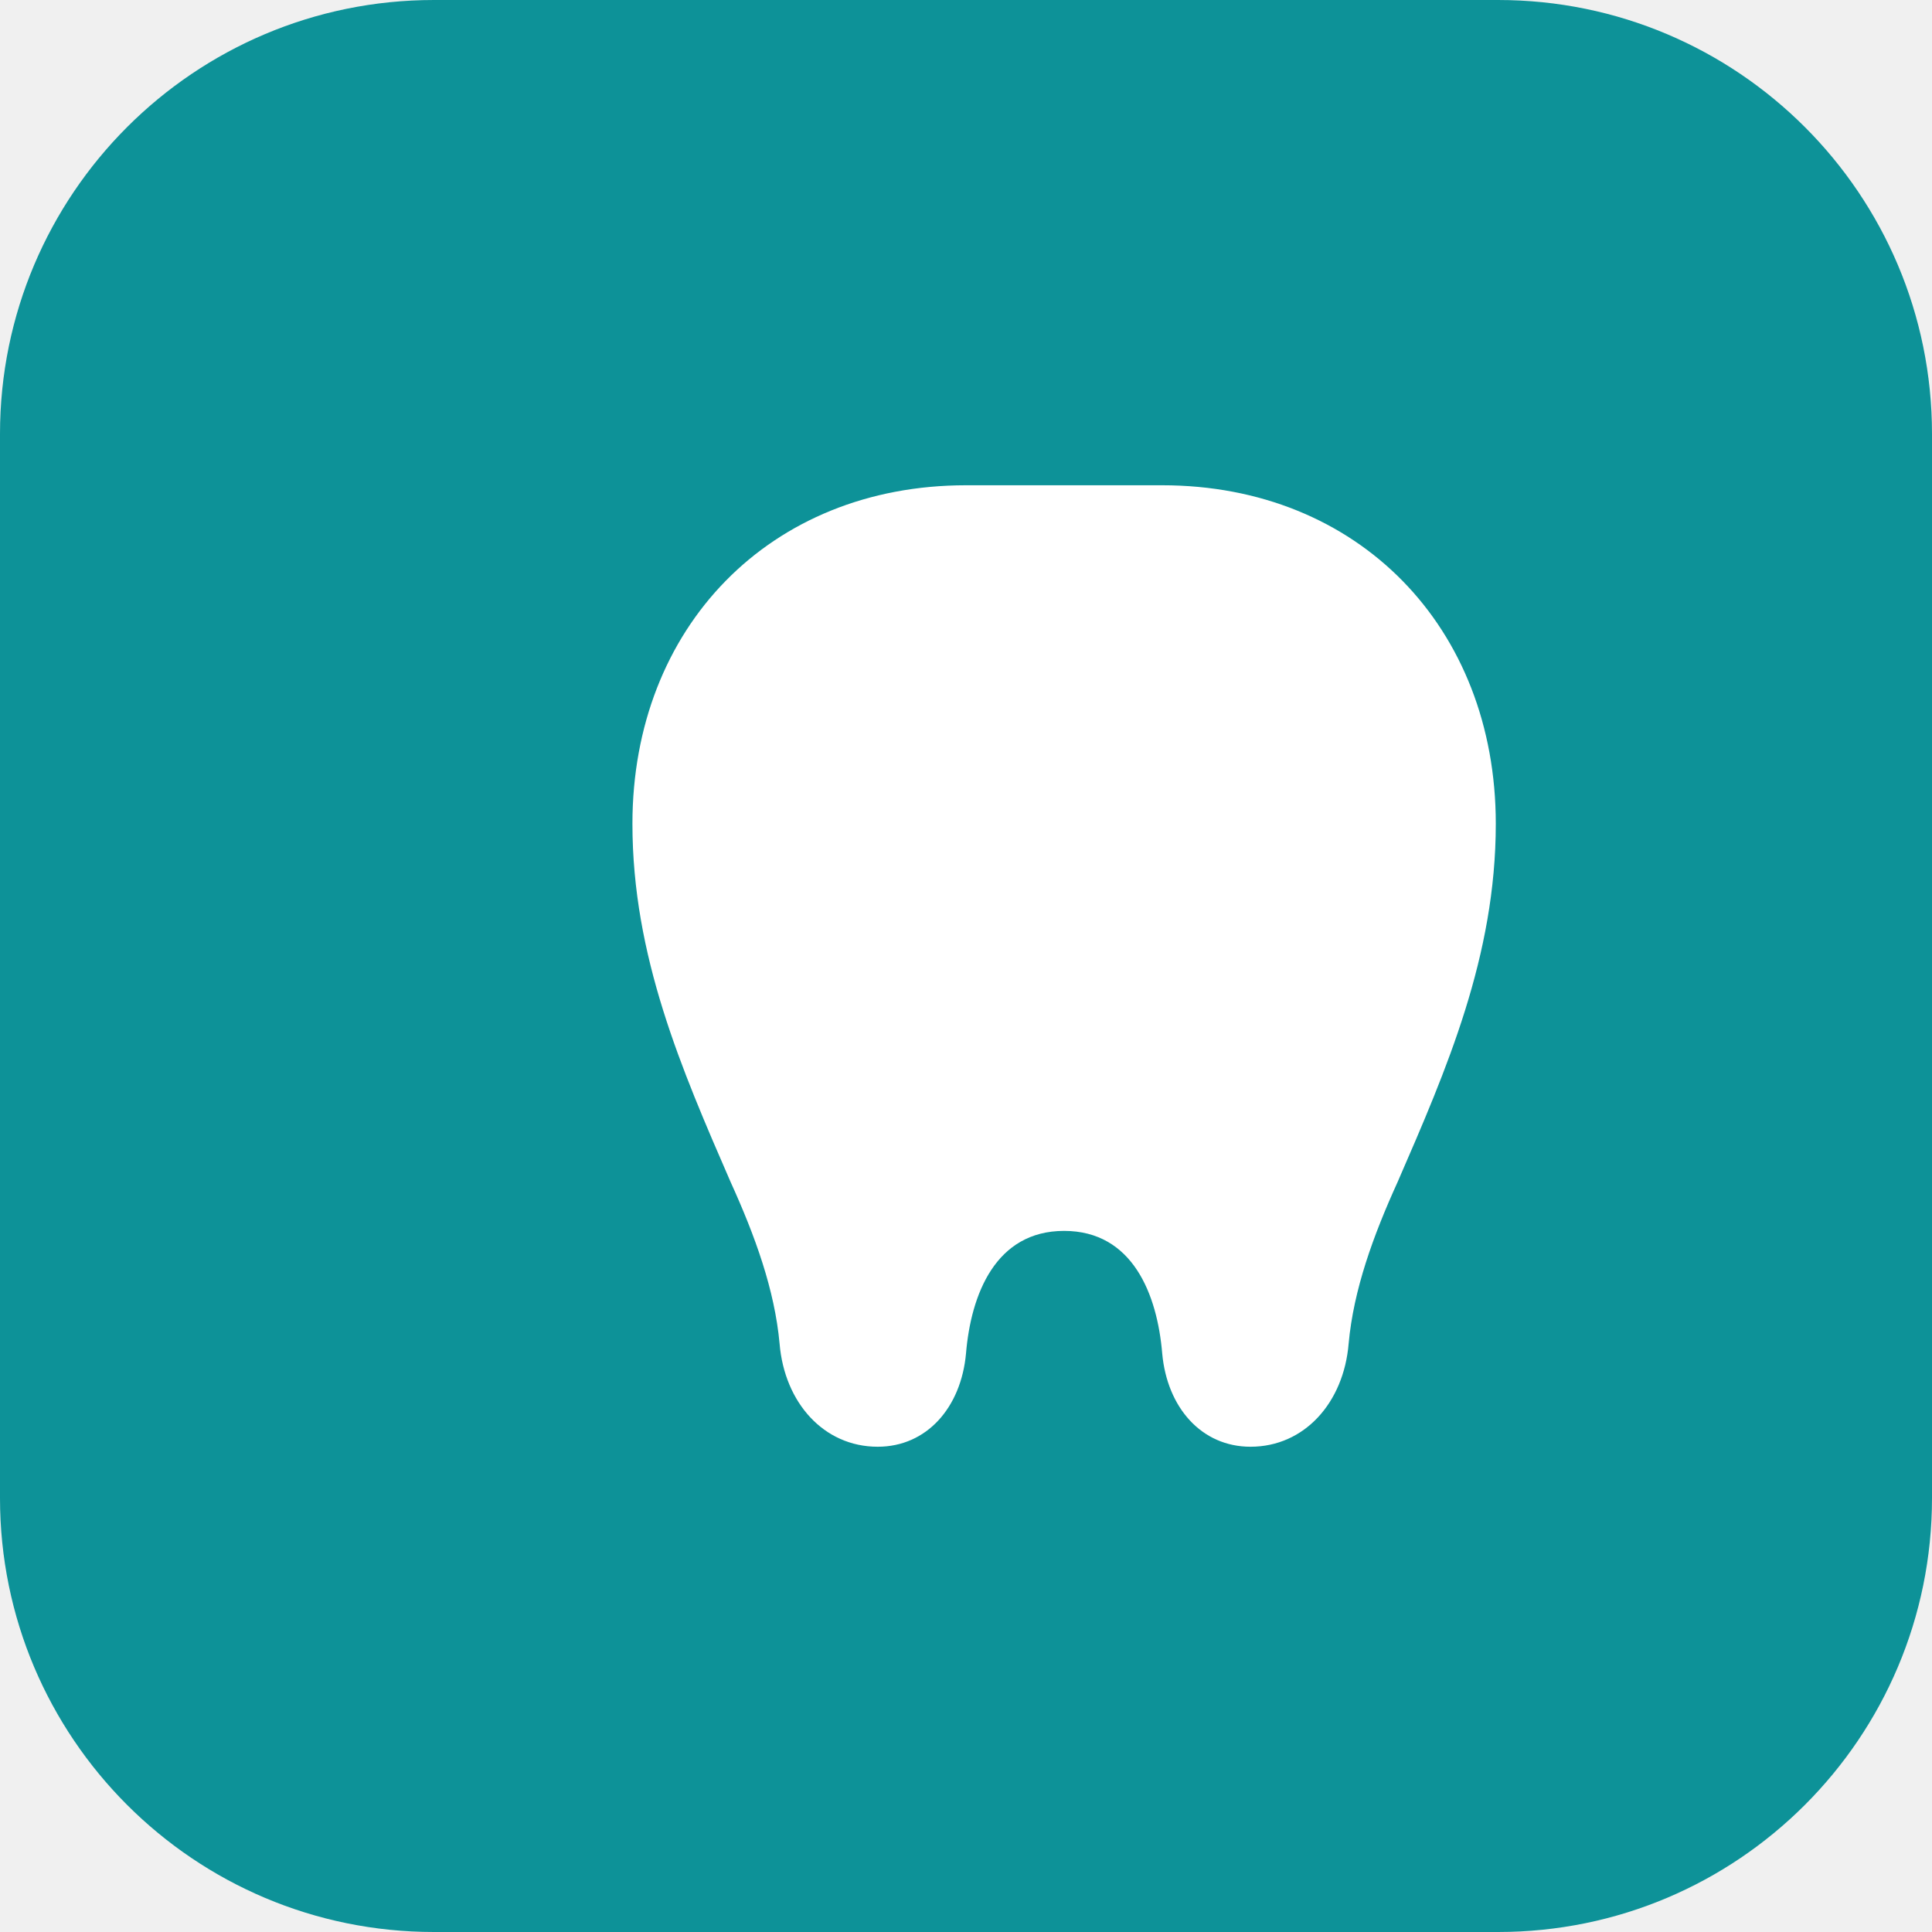
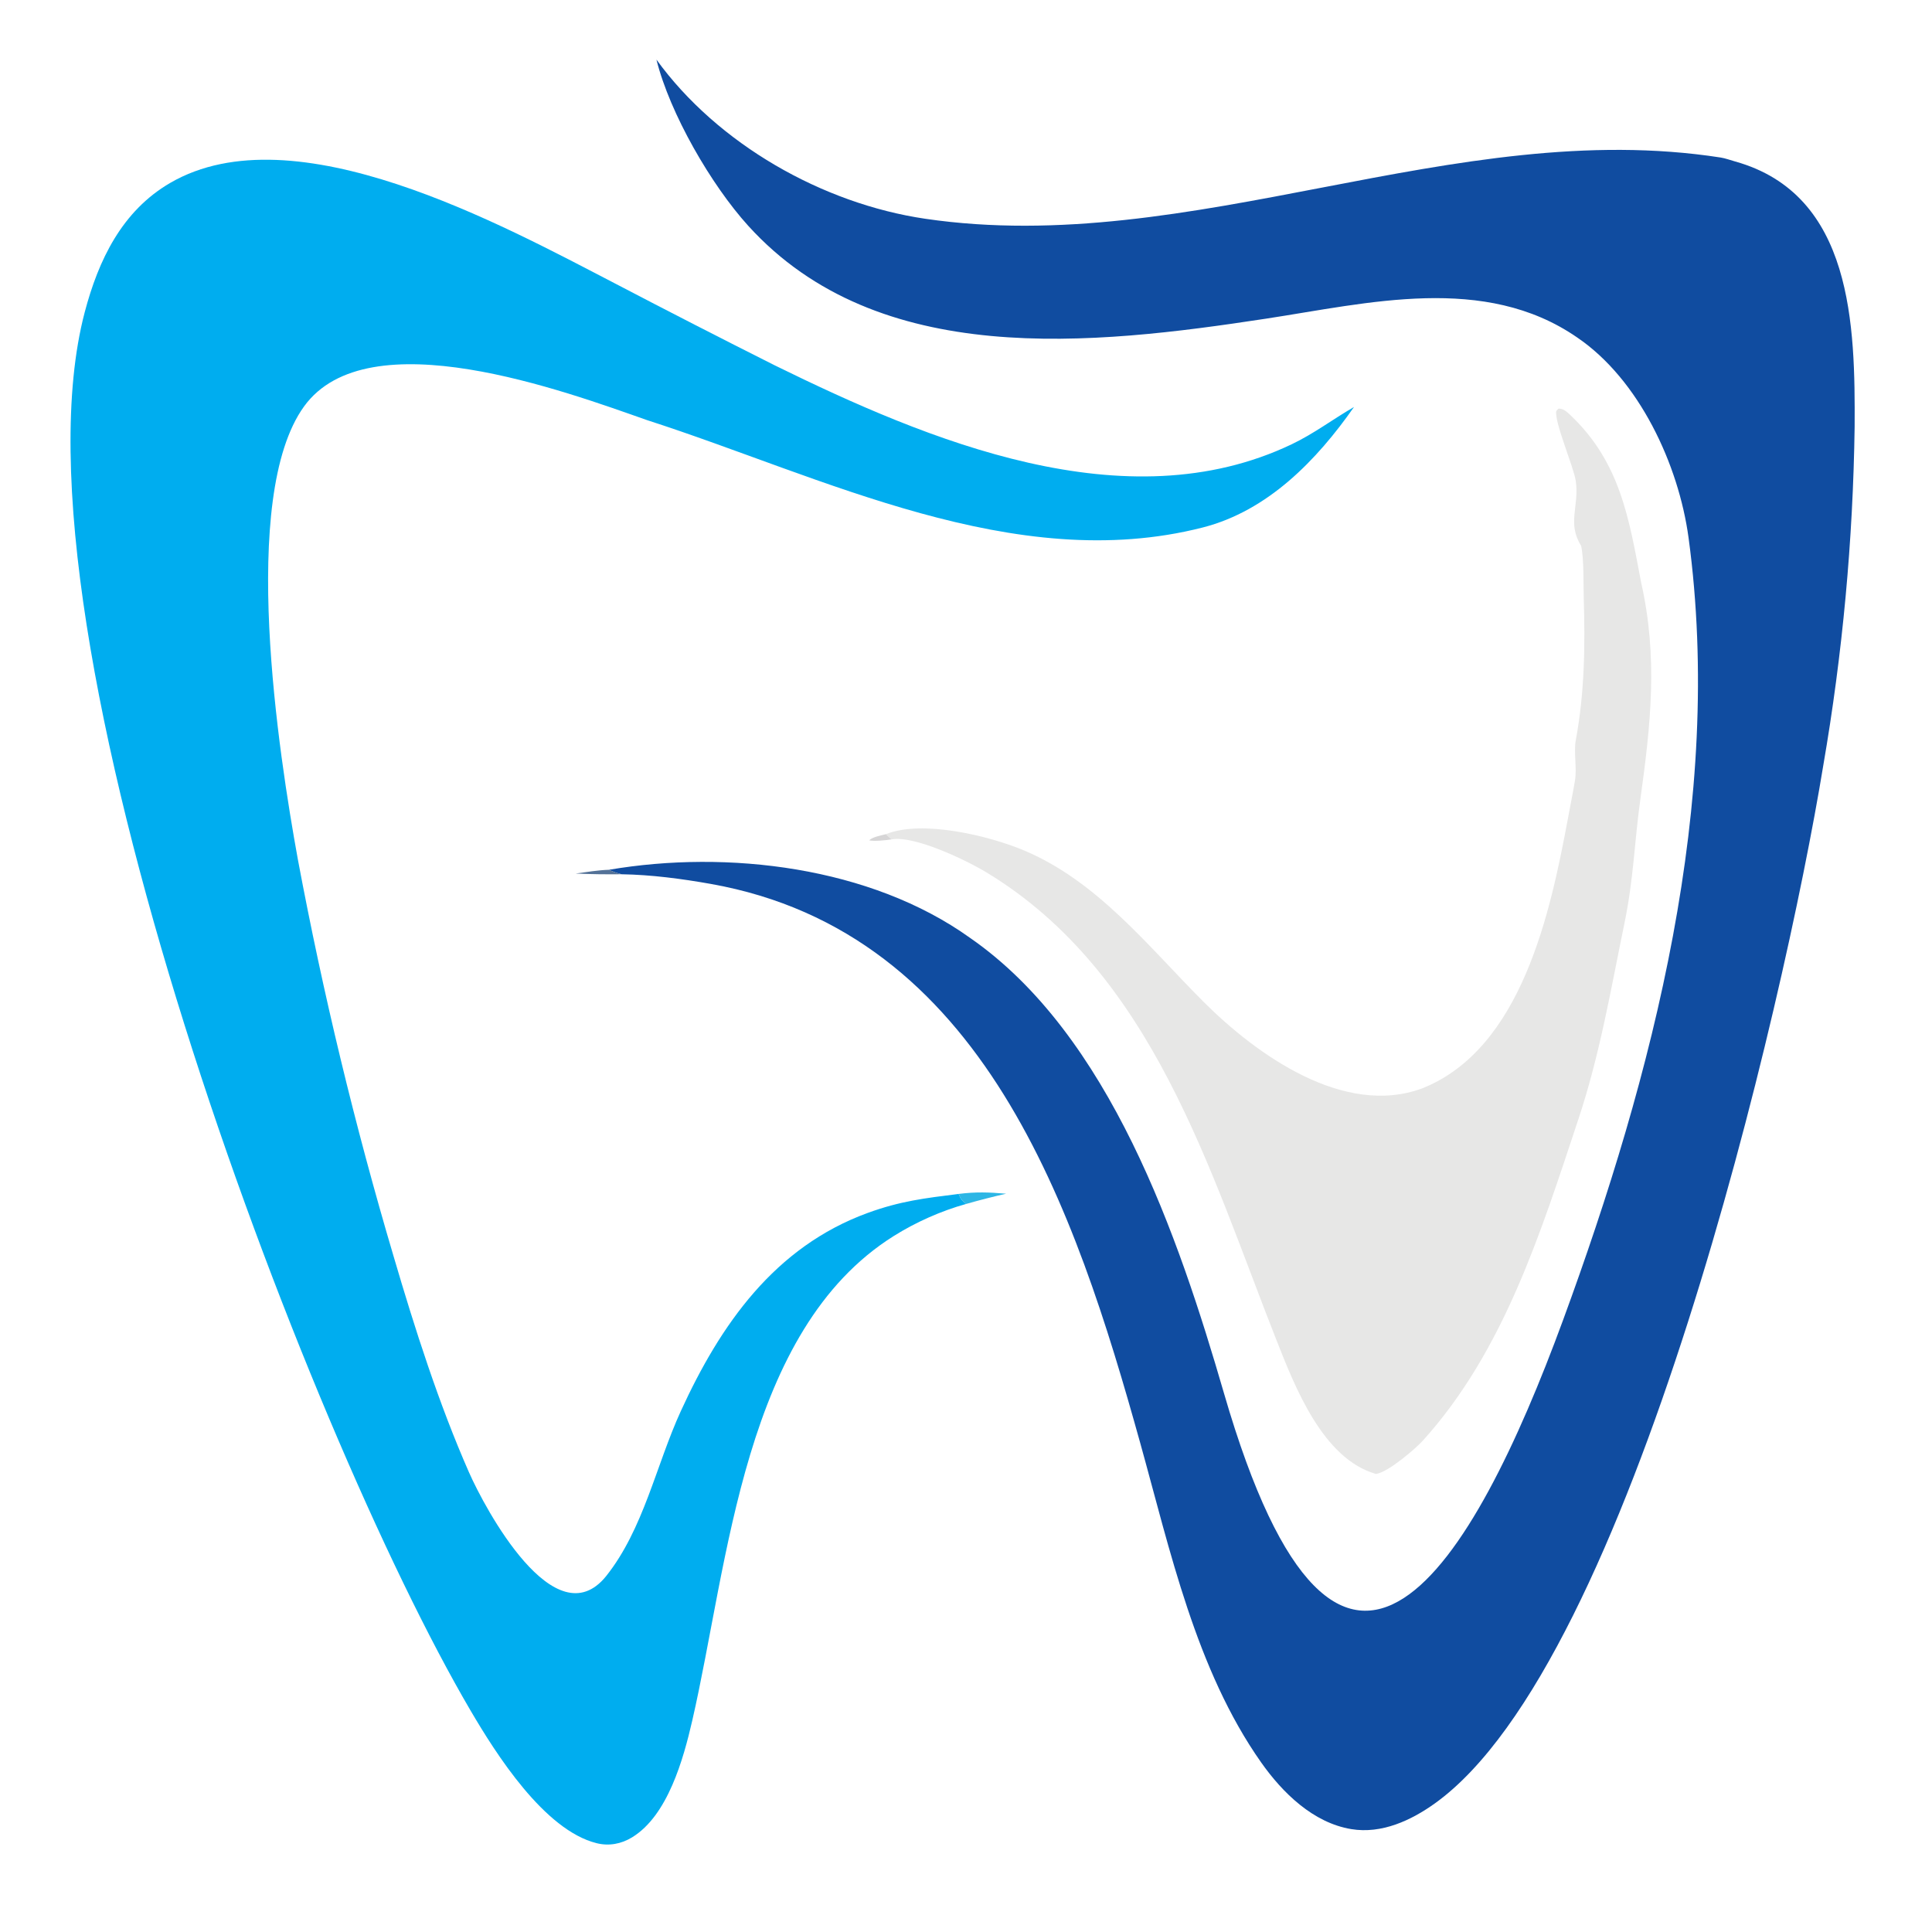
- <svg xmlns="http://www.w3.org/2000/svg" viewBox="0 0 512 512">
-   <rect width="512" height="512" rx="115" fill="#0d9298" />
-   <g transform="translate(100,100) scale(13)">
-     <path d="M12 2.2c-4 0-6.8 2.9-6.8 6.9 0 2.7 1 5 2 7.3.5 1.1.9 2.2 1 3.3.1 1.2.9 2.1 2 2.1 1 0 1.7-.8 1.8-1.9.1-1.2.6-2.5 2-2.5s1.9 1.3 2 2.5c.1 1.1.8 1.9 1.8 1.9 1.1 0 1.9-.9 2-2.1.1-1.1.5-2.2 1-3.3 1-2.3 2-4.6 2-7.3 0-4-2.8-6.9-6.8-6.9z" fill="#ffffff" />
+ <svg xmlns="http://www.w3.org/2000/svg" width="300" height="300" viewBox="0 0 300 300" fill="none">
+   <g clip-path="url(#clip0_3_3)">
+     <path d="M0 0H300V300H0V0Z" fill="white" />
+     <path d="M94.552 135.059C112.95 131.925 135.178 134.572 150.604 145.616C172.342 160.664 182.986 191.99 190.072 216.389C208.126 278.558 228.856 242.732 242.709 204.988C256.657 166.987 267.758 124.46 262.198 83.5C260.653 72.125 254.518 58.927 244.893 52.395C230.527 42.477 212.464 47.065 196.534 49.49C169.71 53.574 136.417 57.358 116.185 35.061C110.438 28.727 104.015 17.632 101.932 9.257C111.444 22.376 127.725 31.625 143.669 33.969C185.19 40.075 225.788 18.028 267.2 24.463C267.88 24.569 268.76 24.886 269.438 25.076C287.745 30.198 288.067 50.636 287.987 66.257C287.742 83.907 286.112 101.51 283.11 118.904C276.977 156.341 253.327 258.07 222.866 279.987C219.124 282.68 214.545 284.802 209.829 284.025C203.906 283.05 199.144 278.375 195.824 273.66C185.693 259.278 181.686 240.689 177.034 223.998C166.996 187.985 152.798 144.793 110.373 137.255C105.856 136.452 101.108 135.826 96.526 135.754C95.664 135.522 95.377 135.428 94.552 135.059Z" fill="#104CA0" />
+     <path d="M150.032 186.946C146.144 188.022 142.178 189.793 138.763 191.938C115.427 206.593 113.145 242.612 107.488 267.193C106.126 273.11 103.698 281.928 98.139 285.308C96.464 286.328 94.561 286.688 92.648 286.21C84.505 284.185 77.018 272.345 73.076 265.628C47.441 221.935 0.215 97.699 13.149 48.504C15.283 40.389 18.934 32.754 26.447 28.393C45.742 17.194 77.992 34.941 95.595 44.066C103.804 48.357 112.046 52.582 120.322 56.741C144.07 68.396 174.778 81.296 200.567 68.99C204.051 67.328 206.936 65.113 210.249 63.198C204.487 71.434 196.888 79.322 186.757 81.909C157.489 89.382 127.776 74.034 100.541 65.259C87.873 60.818 57.131 49.357 47.204 63.123C37.059 77.192 43.287 117.13 46.256 133.472C50.151 154.259 55.115 174.832 61.126 195.108C64.405 206.28 68.148 218.002 72.82 228.613C75.287 234.218 86.178 254.583 94.12 244.74C99.935 237.437 101.864 227.538 105.712 219.128C111.872 205.661 120.294 193.611 134.747 188.34C139.805 186.496 143.554 186.063 148.859 185.391C149.219 186.263 149.301 186.345 150.032 186.946Z" fill="#00ADEF" />
+     <path d="M137.553 129.534C143.192 127.247 153.617 129.777 159.055 132.073C170.512 136.911 178.388 147.077 186.933 155.607C195.069 163.727 208.675 173.521 220.864 168.992C236.307 162.827 240.75 141.631 243.452 127.176C243.812 125.175 244.232 123.188 244.565 121.184C244.879 119.297 244.352 116.758 244.681 114.981C246.066 107.505 246.145 100.305 245.92 92.706C245.864 90.817 245.966 86.778 245.518 84.753C243.288 81.192 245.268 78.633 244.68 74.667C244.358 72.492 241.339 65.503 241.654 63.826L241.989 63.45C242.797 63.434 243.314 63.955 243.87 64.481C251.608 71.808 252.968 80.601 254.823 90.394C257.473 102.073 256.328 112.493 254.713 124.119C253.78 130.811 253.67 136.443 252.258 143.29C250.103 153.73 248.465 163.638 245.068 173.861C239.257 191.347 233.55 209.746 220.936 223.706C219.935 224.819 215.621 228.597 213.663 228.878C205.393 226.5 201.095 215.413 198.172 208.002C187.779 181.649 179.012 151.14 153.243 135.505C150.038 133.56 142.004 129.706 138.439 130.34L137.553 129.534Z" fill="#E7E7E6" />
+     <path d="M148.859 185.391C151.56 185.055 153.533 185.128 156.232 185.357C154.152 185.831 152.084 186.36 150.032 186.946C149.301 186.345 149.219 186.263 148.859 185.391Z" fill="#2CB6E5" />
+     <path d="M89.393 135.64C91.018 135.42 92.937 135.105 94.552 135.059C95.378 135.428 95.664 135.522 96.527 135.754C94.055 135.772 91.858 135.762 89.393 135.64Z" fill="#537197" />
+     <path d="M137.552 129.534L138.439 130.339C137.578 130.472 135.744 130.672 134.961 130.484C135.475 129.963 136.779 129.735 137.552 129.534Z" fill="#D6D5D6" />
  </g>
+   <defs>
+     <clipPath id="clip0_3_3">
+       <rect width="300" height="300" fill="white" />
+     </clipPath>
+   </defs>
</svg>
